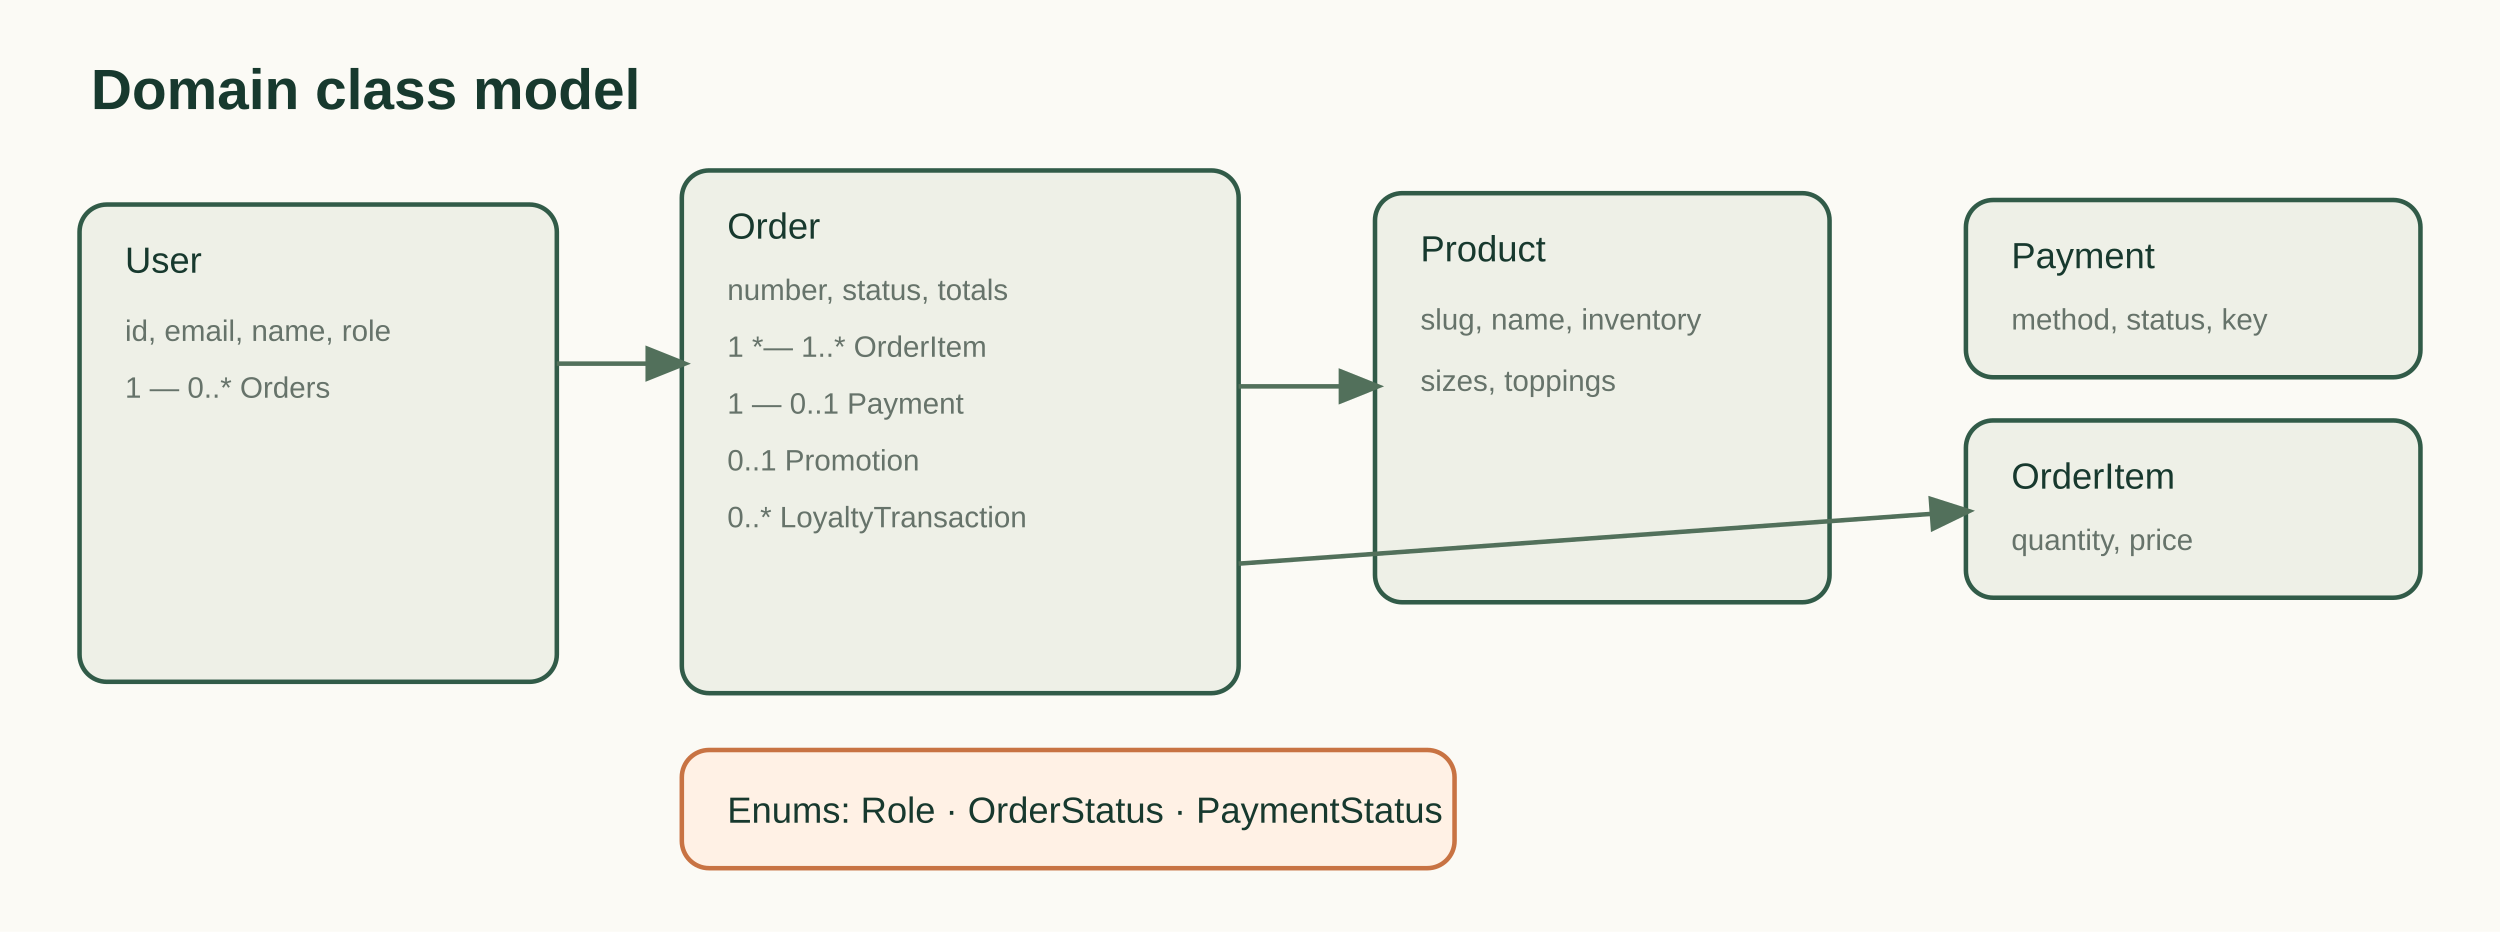
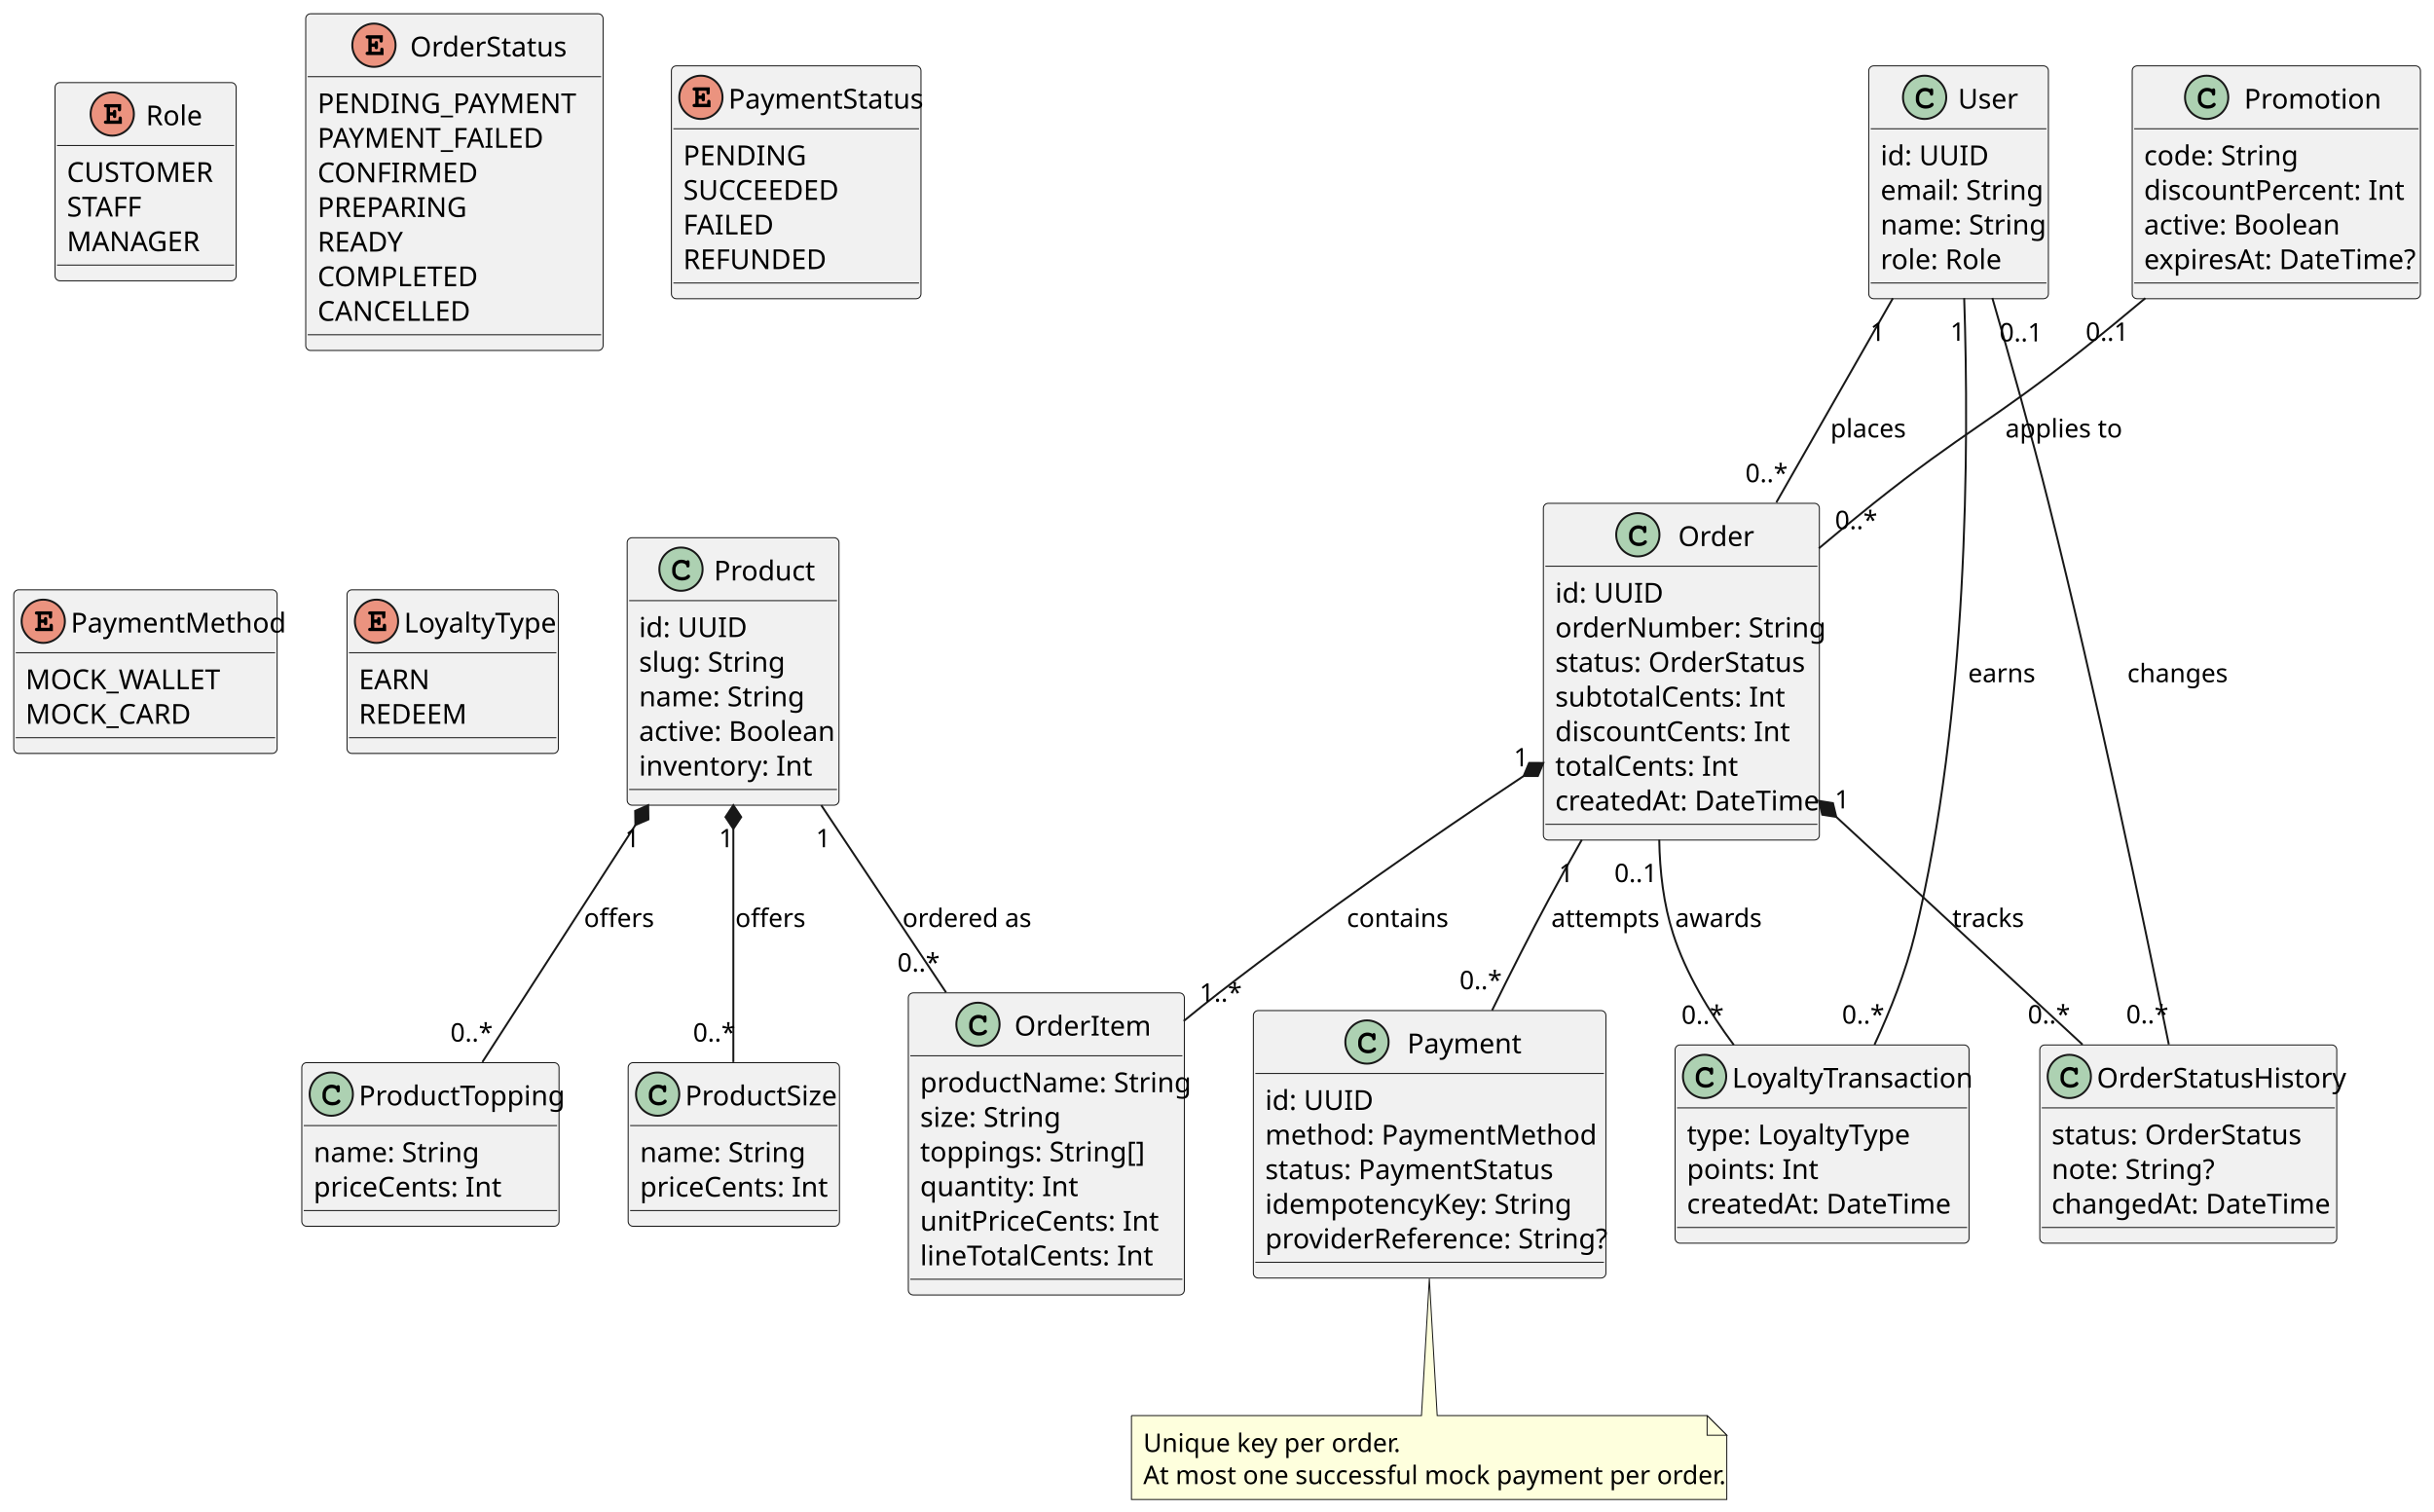
- <svg xmlns="http://www.w3.org/2000/svg" width="1100" height="410" viewBox="0 0 1100 410">
-   <rect width="100%" height="100%" fill="#fbfaf5" />
-   <style>text{font-family:Arial,sans-serif;fill:#17392e}.title{font-size:25px;font-weight:bold}.box{fill:#eef0e7;stroke:#315b48;stroke-width:2;rx:12}.alt{fill:#fff1e5;stroke:#c87343;stroke-width:2;rx:12}.t{font-size:16px}.s{font-size:13px;fill:#66736a}line{stroke:#52705b;stroke-width:2;marker-end:url(#a)}</style>
-   <defs>
-     <marker id="a" markerWidth="10" markerHeight="8" refX="8" refY="4" orient="auto">
-       <path d="M0 0L10 4L0 8z" fill="#52705b" />
-     </marker>
-   </defs>
-   <text x="40" y="48" class="title">Domain class model</text>
-   <rect class="box" x="35" y="90" width="210" height="210" />
-   <text class="t" x="55" y="120">User</text>
-   <text class="s" x="55" y="150">id, email, name, role</text>
-   <text class="s" x="55" y="175">1 — 0..* Orders</text>
-   <rect class="box" x="300" y="75" width="245" height="230" />
-   <text class="t" x="320" y="105">Order</text>
-   <text class="s" x="320" y="132">number, status, totals</text>
-   <text class="s" x="320" y="157">1 *— 1..* OrderItem</text>
-   <text class="s" x="320" y="182">1 — 0..1 Payment</text>
-   <text class="s" x="320" y="207">0..1 Promotion</text>
-   <text class="s" x="320" y="232">0..* LoyaltyTransaction</text>
-   <rect class="box" x="605" y="85" width="200" height="180" />
-   <text class="t" x="625" y="115">Product</text>
-   <text class="s" x="625" y="145">slug, name, inventory</text>
-   <text class="s" x="625" y="172">sizes, toppings</text>
-   <rect class="box" x="865" y="88" width="200" height="78" />
-   <text class="t" x="885" y="118">Payment</text>
-   <text class="s" x="885" y="145">method, status, key</text>
-   <rect class="box" x="865" y="185" width="200" height="78" />
-   <text class="t" x="885" y="215">OrderItem</text>
-   <text class="s" x="885" y="242">quantity, price</text>
-   <rect class="alt" x="300" y="330" width="340" height="52" />
-   <text class="t" x="320" y="362">Enums: Role · OrderStatus · PaymentStatus</text>
-   <line x1="245" y1="160" x2="300" y2="160" />
-   <line x1="545" y1="170" x2="605" y2="170" />
-   <line x1="545" y1="248" x2="865" y2="225" />
+ <svg xmlns="http://www.w3.org/2000/svg" contentStyleType="text/css" height="769px" preserveAspectRatio="none" style="width:1238px;height:769px;background:#FFFFFF;" version="1.1" viewBox="0 0 1238 769" width="1238px" zoomAndPan="magnify">
+   <defs />
+   <g>
+     <g id="elem_User">
+       <rect codeLine="3" fill="#F1F1F1" height="118.438" id="User" rx="2.5" ry="2.5" style="stroke:#181818;stroke-width:0.5;" width="91.372" x="950.5" y="33.5" />
+       <ellipse cx="978.916" cy="49.5" fill="#ADD1B2" rx="11" ry="11" style="stroke:#181818;stroke-width:1;" />
+       <path d="M981.682,45.375 Q981.838,45.156 982.025,45.047 Q982.213,44.938 982.432,44.938 Q982.807,44.938 983.041,45.203 Q983.275,45.453 983.275,46.062 L983.275,47.516 Q983.275,48.125 983.041,48.391 Q982.807,48.656 982.432,48.656 Q982.088,48.656 981.885,48.453 Q981.682,48.266 981.572,47.75 Q981.525,47.391 981.338,47.203 Q981.01,46.828 980.4,46.609 Q979.791,46.391 979.166,46.391 Q978.4,46.391 977.76,46.719 Q977.135,47.047 976.635,47.797 Q976.15,48.547 976.15,49.578 L976.15,50.672 Q976.15,51.906 977.041,52.734 Q977.932,53.547 979.525,53.547 Q980.463,53.547 981.119,53.297 Q981.51,53.141 981.932,52.703 Q982.197,52.438 982.338,52.359 Q982.494,52.281 982.697,52.281 Q983.025,52.281 983.275,52.547 Q983.541,52.797 983.541,53.141 Q983.541,53.484 983.197,53.891 Q982.697,54.469 981.9,54.797 Q980.822,55.25 979.525,55.25 Q978.01,55.25 976.807,54.625 Q975.822,54.125 975.135,53.062 Q974.447,51.984 974.447,50.703 L974.447,49.547 Q974.447,48.219 975.057,47.078 Q975.682,45.922 976.775,45.312 Q977.869,44.688 979.104,44.688 Q979.838,44.688 980.479,44.859 Q981.135,45.016 981.682,45.375 Z " fill="#000000" />
+       <text fill="#000000" font-family="sans-serif" font-size="14" lengthAdjust="spacing" textLength="29.559" x="995.897" y="55.228">User</text>
+       <line style="stroke:#181818;stroke-width:0.5;" x1="951.5" x2="1040.872" y1="65.5" y2="65.5" />
+       <text fill="#000000" font-family="sans-serif" font-size="14" lengthAdjust="spacing" textLength="52.897" x="956.5" y="84.033">id: UUID</text>
+       <text fill="#000000" font-family="sans-serif" font-size="14" lengthAdjust="spacing" textLength="77.807" x="956.5" y="101.643">email: String</text>
+       <text fill="#000000" font-family="sans-serif" font-size="14" lengthAdjust="spacing" textLength="79.372" x="956.5" y="119.252">name: String</text>
+       <text fill="#000000" font-family="sans-serif" font-size="14" lengthAdjust="spacing" textLength="59.917" x="956.5" y="136.861">role: Role</text>
+       <line style="stroke:#181818;stroke-width:0.5;" x1="951.5" x2="1040.872" y1="143.938" y2="143.938" />
+     </g>
+     <g id="elem_Product">
+       <rect codeLine="9" fill="#F1F1F1" height="136.047" id="Product" rx="2.5" ry="2.5" style="stroke:#181818;stroke-width:0.5;" width="107.731" x="319" y="273.5" />
+       <ellipse cx="346.367" cy="289.5" fill="#ADD1B2" rx="11" ry="11" style="stroke:#181818;stroke-width:1;" />
+       <path d="M349.133,285.375 Q349.289,285.156 349.476,285.047 Q349.664,284.938 349.883,284.938 Q350.258,284.938 350.492,285.203 Q350.726,285.453 350.726,286.062 L350.726,287.516 Q350.726,288.125 350.492,288.391 Q350.258,288.656 349.883,288.656 Q349.539,288.656 349.336,288.453 Q349.133,288.266 349.023,287.75 Q348.976,287.391 348.789,287.203 Q348.461,286.828 347.851,286.609 Q347.242,286.391 346.617,286.391 Q345.851,286.391 345.211,286.719 Q344.586,287.047 344.086,287.797 Q343.601,288.547 343.601,289.578 L343.601,290.672 Q343.601,291.906 344.492,292.734 Q345.383,293.547 346.976,293.547 Q347.914,293.547 348.57,293.297 Q348.961,293.141 349.383,292.703 Q349.648,292.438 349.789,292.359 Q349.945,292.281 350.148,292.281 Q350.476,292.281 350.726,292.547 Q350.992,292.797 350.992,293.141 Q350.992,293.484 350.648,293.891 Q350.148,294.469 349.351,294.797 Q348.273,295.25 346.976,295.25 Q345.461,295.25 344.258,294.625 Q343.273,294.125 342.586,293.062 Q341.898,291.984 341.898,290.703 L341.898,289.547 Q341.898,288.219 342.508,287.078 Q343.133,285.922 344.226,285.312 Q345.32,284.688 346.555,284.688 Q347.289,284.688 347.93,284.859 Q348.586,285.016 349.133,285.375 Z " fill="#000000" />
+       <text fill="#000000" font-family="sans-serif" font-size="14" lengthAdjust="spacing" textLength="48.248" x="363.115" y="295.228">Product</text>
+       <line style="stroke:#181818;stroke-width:0.5;" x1="320" x2="425.731" y1="305.5" y2="305.5" />
+       <text fill="#000000" font-family="sans-serif" font-size="14" lengthAdjust="spacing" textLength="52.897" x="325" y="324.033">id: UUID</text>
+       <text fill="#000000" font-family="sans-serif" font-size="14" lengthAdjust="spacing" textLength="70.034" x="325" y="341.643">slug: String</text>
+       <text fill="#000000" font-family="sans-serif" font-size="14" lengthAdjust="spacing" textLength="79.372" x="325" y="359.252">name: String</text>
+       <text fill="#000000" font-family="sans-serif" font-size="14" lengthAdjust="spacing" textLength="95.731" x="325" y="376.861">active: Boolean</text>
+       <text fill="#000000" font-family="sans-serif" font-size="14" lengthAdjust="spacing" textLength="80.151" x="325" y="394.471">inventory: Int</text>
+       <line style="stroke:#181818;stroke-width:0.5;" x1="320" x2="425.731" y1="401.547" y2="401.547" />
+     </g>
+     <g id="elem_ProductSize">
+       <rect codeLine="16" fill="#F1F1F1" height="83.219" id="ProductSize" rx="2.5" ry="2.5" style="stroke:#181818;stroke-width:0.5;" width="107.482" x="319.5" y="540.5" />
+       <ellipse cx="334.5" cy="556.5" fill="#ADD1B2" rx="11" ry="11" style="stroke:#181818;stroke-width:1;" />
+       <path d="M337.266,552.375 Q337.422,552.156 337.609,552.047 Q337.797,551.938 338.016,551.938 Q338.391,551.938 338.625,552.203 Q338.859,552.453 338.859,553.062 L338.859,554.516 Q338.859,555.125 338.625,555.391 Q338.391,555.656 338.016,555.656 Q337.672,555.656 337.469,555.453 Q337.266,555.266 337.156,554.75 Q337.109,554.391 336.922,554.203 Q336.594,553.828 335.984,553.609 Q335.375,553.391 334.75,553.391 Q333.984,553.391 333.344,553.719 Q332.719,554.047 332.219,554.797 Q331.734,555.547 331.734,556.578 L331.734,557.672 Q331.734,558.906 332.625,559.734 Q333.516,560.547 335.109,560.547 Q336.047,560.547 336.703,560.297 Q337.094,560.141 337.516,559.703 Q337.781,559.438 337.922,559.359 Q338.078,559.281 338.281,559.281 Q338.609,559.281 338.859,559.547 Q339.125,559.797 339.125,560.141 Q339.125,560.484 338.781,560.891 Q338.281,561.469 337.484,561.797 Q336.406,562.25 335.109,562.25 Q333.594,562.25 332.391,561.625 Q331.406,561.125 330.719,560.062 Q330.031,558.984 330.031,557.703 L330.031,556.547 Q330.031,555.219 330.641,554.078 Q331.266,552.922 332.359,552.312 Q333.453,551.688 334.688,551.688 Q335.422,551.688 336.062,551.859 Q336.719,552.016 337.266,552.375 Z " fill="#000000" />
+       <text fill="#000000" font-family="sans-serif" font-size="14" lengthAdjust="spacing" textLength="75.482" x="348.5" y="562.229">ProductSize</text>
+       <line style="stroke:#181818;stroke-width:0.5;" x1="320.5" x2="425.982" y1="572.5" y2="572.5" />
+       <text fill="#000000" font-family="sans-serif" font-size="14" lengthAdjust="spacing" textLength="79.372" x="325.5" y="591.033">name: String</text>
+       <text fill="#000000" font-family="sans-serif" font-size="14" lengthAdjust="spacing" textLength="90.262" x="325.5" y="608.643">priceCents: Int</text>
+       <line style="stroke:#181818;stroke-width:0.5;" x1="320.5" x2="425.982" y1="615.719" y2="615.719" />
+     </g>
+     <g id="elem_ProductTopping">
+       <rect codeLine="20" fill="#F1F1F1" height="83.219" id="ProductTopping" rx="2.5" ry="2.5" style="stroke:#181818;stroke-width:0.5;" width="130.841" x="153.5" y="540.5" />
+       <ellipse cx="168.5" cy="556.5" fill="#ADD1B2" rx="11" ry="11" style="stroke:#181818;stroke-width:1;" />
+       <path d="M171.266,552.375 Q171.422,552.156 171.609,552.047 Q171.797,551.938 172.016,551.938 Q172.391,551.938 172.625,552.203 Q172.859,552.453 172.859,553.062 L172.859,554.516 Q172.859,555.125 172.625,555.391 Q172.391,555.656 172.016,555.656 Q171.672,555.656 171.469,555.453 Q171.266,555.266 171.156,554.75 Q171.109,554.391 170.922,554.203 Q170.594,553.828 169.984,553.609 Q169.375,553.391 168.75,553.391 Q167.984,553.391 167.344,553.719 Q166.719,554.047 166.219,554.797 Q165.734,555.547 165.734,556.578 L165.734,557.672 Q165.734,558.906 166.625,559.734 Q167.516,560.547 169.109,560.547 Q170.047,560.547 170.703,560.297 Q171.094,560.141 171.516,559.703 Q171.781,559.438 171.922,559.359 Q172.078,559.281 172.281,559.281 Q172.609,559.281 172.859,559.547 Q173.125,559.797 173.125,560.141 Q173.125,560.484 172.781,560.891 Q172.281,561.469 171.484,561.797 Q170.406,562.25 169.109,562.25 Q167.594,562.25 166.391,561.625 Q165.406,561.125 164.719,560.062 Q164.031,558.984 164.031,557.703 L164.031,556.547 Q164.031,555.219 164.641,554.078 Q165.266,552.922 166.359,552.312 Q167.453,551.688 168.688,551.688 Q169.422,551.688 170.062,551.859 Q170.719,552.016 171.266,552.375 Z " fill="#000000" />
+       <text fill="#000000" font-family="sans-serif" font-size="14" lengthAdjust="spacing" textLength="98.841" x="182.5" y="562.229">ProductTopping</text>
+       <line style="stroke:#181818;stroke-width:0.5;" x1="154.5" x2="283.341" y1="572.5" y2="572.5" />
+       <text fill="#000000" font-family="sans-serif" font-size="14" lengthAdjust="spacing" textLength="79.372" x="159.5" y="591.033">name: String</text>
+       <text fill="#000000" font-family="sans-serif" font-size="14" lengthAdjust="spacing" textLength="90.262" x="159.5" y="608.643">priceCents: Int</text>
+       <line style="stroke:#181818;stroke-width:0.5;" x1="154.5" x2="283.341" y1="615.719" y2="615.719" />
+     </g>
+     <g id="elem_Order">
+       <rect codeLine="24" fill="#F1F1F1" height="171.266" id="Order" rx="2.5" ry="2.5" style="stroke:#181818;stroke-width:0.5;" width="140.386" x="785" y="256" />
+       <ellipse cx="833.05" cy="272" fill="#ADD1B2" rx="11" ry="11" style="stroke:#181818;stroke-width:1;" />
+       <path d="M835.815,267.875 Q835.972,267.656 836.159,267.547 Q836.347,267.438 836.565,267.438 Q836.94,267.438 837.175,267.703 Q837.409,267.953 837.409,268.562 L837.409,270.016 Q837.409,270.625 837.175,270.891 Q836.94,271.156 836.565,271.156 Q836.222,271.156 836.019,270.953 Q835.815,270.766 835.706,270.25 Q835.659,269.891 835.472,269.703 Q835.144,269.328 834.534,269.109 Q833.925,268.891 833.3,268.891 Q832.534,268.891 831.894,269.219 Q831.269,269.547 830.769,270.297 Q830.284,271.047 830.284,272.078 L830.284,273.172 Q830.284,274.406 831.175,275.234 Q832.065,276.047 833.659,276.047 Q834.597,276.047 835.253,275.797 Q835.644,275.641 836.065,275.203 Q836.331,274.938 836.472,274.859 Q836.628,274.781 836.831,274.781 Q837.159,274.781 837.409,275.047 Q837.675,275.297 837.675,275.641 Q837.675,275.984 837.331,276.391 Q836.831,276.969 836.034,277.297 Q834.956,277.75 833.659,277.75 Q832.144,277.75 830.94,277.125 Q829.956,276.625 829.269,275.562 Q828.581,274.484 828.581,273.203 L828.581,272.047 Q828.581,270.719 829.19,269.578 Q829.815,268.422 830.909,267.812 Q832.003,267.188 833.237,267.188 Q833.972,267.188 834.612,267.359 Q835.269,267.516 835.815,267.875 Z " fill="#000000" />
+       <text fill="#000000" font-family="sans-serif" font-size="14" lengthAdjust="spacing" textLength="35.786" x="853.55" y="277.728">Order</text>
+       <line style="stroke:#181818;stroke-width:0.5;" x1="786" x2="924.386" y1="288" y2="288" />
+       <text fill="#000000" font-family="sans-serif" font-size="14" lengthAdjust="spacing" textLength="52.897" x="791" y="306.533">id: UUID</text>
+       <text fill="#000000" font-family="sans-serif" font-size="14" lengthAdjust="spacing" textLength="126.827" x="791" y="324.143">orderNumber: String</text>
+       <text fill="#000000" font-family="sans-serif" font-size="14" lengthAdjust="spacing" textLength="120.606" x="791" y="341.752">status: OrderStatus</text>
+       <text fill="#000000" font-family="sans-serif" font-size="14" lengthAdjust="spacing" textLength="108.951" x="791" y="359.361">subtotalCents: Int</text>
+       <text fill="#000000" font-family="sans-serif" font-size="14" lengthAdjust="spacing" textLength="112.061" x="791" y="376.971">discountCents: Int</text>
+       <text fill="#000000" font-family="sans-serif" font-size="14" lengthAdjust="spacing" textLength="86.379" x="791" y="394.58">totalCents: Int</text>
+       <text fill="#000000" font-family="sans-serif" font-size="14" lengthAdjust="spacing" textLength="128.386" x="791" y="412.19">createdAt: DateTime</text>
+       <line style="stroke:#181818;stroke-width:0.5;" x1="786" x2="924.386" y1="419.266" y2="419.266" />
+     </g>
+     <g id="elem_OrderItem">
+       <rect codeLine="33" fill="#F1F1F1" height="153.656" id="OrderItem" rx="2.5" ry="2.5" style="stroke:#181818;stroke-width:0.5;" width="140.393" x="462" y="505" />
+       <ellipse cx="497.421" cy="521" fill="#ADD1B2" rx="11" ry="11" style="stroke:#181818;stroke-width:1;" />
+       <path d="M500.186,516.875 Q500.342,516.656 500.53,516.547 Q500.717,516.438 500.936,516.438 Q501.311,516.438 501.546,516.703 Q501.78,516.953 501.78,517.562 L501.78,519.016 Q501.78,519.625 501.546,519.891 Q501.311,520.156 500.936,520.156 Q500.592,520.156 500.389,519.953 Q500.186,519.766 500.077,519.25 Q500.03,518.891 499.842,518.703 Q499.514,518.328 498.905,518.109 Q498.296,517.891 497.671,517.891 Q496.905,517.891 496.264,518.219 Q495.639,518.547 495.139,519.297 Q494.655,520.047 494.655,521.078 L494.655,522.172 Q494.655,523.406 495.546,524.234 Q496.436,525.047 498.03,525.047 Q498.967,525.047 499.624,524.797 Q500.014,524.641 500.436,524.203 Q500.702,523.938 500.842,523.859 Q500.999,523.781 501.202,523.781 Q501.53,523.781 501.78,524.047 Q502.046,524.297 502.046,524.641 Q502.046,524.984 501.702,525.391 Q501.202,525.969 500.405,526.297 Q499.327,526.75 498.03,526.75 Q496.514,526.75 495.311,526.125 Q494.327,525.625 493.639,524.562 Q492.952,523.484 492.952,522.203 L492.952,521.047 Q492.952,519.719 493.561,518.578 Q494.186,517.422 495.28,516.812 Q496.374,516.188 497.608,516.188 Q498.342,516.188 498.983,516.359 Q499.639,516.516 500.186,516.875 Z " fill="#000000" />
+       <text fill="#000000" font-family="sans-serif" font-size="14" lengthAdjust="spacing" textLength="63.014" x="515.958" y="526.729">OrderItem</text>
+       <line style="stroke:#181818;stroke-width:0.5;" x1="463" x2="601.393" y1="537" y2="537" />
+       <text fill="#000000" font-family="sans-serif" font-size="14" lengthAdjust="spacing" textLength="128.393" x="468" y="555.533">productName: String</text>
+       <text fill="#000000" font-family="sans-serif" font-size="14" lengthAdjust="spacing" textLength="69.248" x="468" y="573.143">size: String</text>
+       <text fill="#000000" font-family="sans-serif" font-size="14" lengthAdjust="spacing" textLength="105.061" x="468" y="590.752">toppings: String[]</text>
+       <text fill="#000000" font-family="sans-serif" font-size="14" lengthAdjust="spacing" textLength="72.379" x="468" y="608.361">quantity: Int</text>
+       <text fill="#000000" font-family="sans-serif" font-size="14" lengthAdjust="spacing" textLength="114.386" x="468" y="625.971">unitPriceCents: Int</text>
+       <text fill="#000000" font-family="sans-serif" font-size="14" lengthAdjust="spacing" textLength="112.834" x="468" y="643.58">lineTotalCents: Int</text>
+       <line style="stroke:#181818;stroke-width:0.5;" x1="463" x2="601.393" y1="650.656" y2="650.656" />
+     </g>
+     <g id="elem_Payment">
+       <rect codeLine="41" fill="#F1F1F1" height="136.047" id="Payment" rx="2.5" ry="2.5" style="stroke:#181818;stroke-width:0.5;" width="179.31" x="637.5" y="514" />
+       <ellipse cx="695.281" cy="530" fill="#ADD1B2" rx="11" ry="11" style="stroke:#181818;stroke-width:1;" />
+       <path d="M698.046,525.875 Q698.203,525.656 698.39,525.547 Q698.578,525.438 698.796,525.438 Q699.171,525.438 699.406,525.703 Q699.64,525.953 699.64,526.562 L699.64,528.016 Q699.64,528.625 699.406,528.891 Q699.171,529.156 698.796,529.156 Q698.453,529.156 698.25,528.953 Q698.046,528.766 697.937,528.25 Q697.89,527.891 697.703,527.703 Q697.375,527.328 696.765,527.109 Q696.156,526.891 695.531,526.891 Q694.765,526.891 694.125,527.219 Q693.5,527.547 693,528.297 Q692.515,529.047 692.515,530.078 L692.515,531.172 Q692.515,532.406 693.406,533.234 Q694.296,534.047 695.89,534.047 Q696.828,534.047 697.484,533.797 Q697.875,533.641 698.296,533.203 Q698.562,532.938 698.703,532.859 Q698.859,532.781 699.062,532.781 Q699.39,532.781 699.64,533.047 Q699.906,533.297 699.906,533.641 Q699.906,533.984 699.562,534.391 Q699.062,534.969 698.265,535.297 Q697.187,535.75 695.89,535.75 Q694.375,535.75 693.171,535.125 Q692.187,534.625 691.5,533.562 Q690.812,532.484 690.812,531.203 L690.812,530.047 Q690.812,528.719 691.421,527.578 Q692.046,526.422 693.14,525.812 Q694.234,525.188 695.468,525.188 Q696.203,525.188 696.843,525.359 Q697.5,525.516 698.046,525.875 Z " fill="#000000" />
+       <text fill="#000000" font-family="sans-serif" font-size="14" lengthAdjust="spacing" textLength="55.248" x="715.781" y="535.729">Payment</text>
+       <line style="stroke:#181818;stroke-width:0.5;" x1="638.5" x2="815.81" y1="546" y2="546" />
+       <text fill="#000000" font-family="sans-serif" font-size="14" lengthAdjust="spacing" textLength="52.897" x="643.5" y="564.533">id: UUID</text>
+       <text fill="#000000" font-family="sans-serif" font-size="14" lengthAdjust="spacing" textLength="156.42" x="643.5" y="582.143">method: PaymentMethod</text>
+       <text fill="#000000" font-family="sans-serif" font-size="14" lengthAdjust="spacing" textLength="140.068" x="643.5" y="599.752">status: PaymentStatus</text>
+       <text fill="#000000" font-family="sans-serif" font-size="14" lengthAdjust="spacing" textLength="147.855" x="643.5" y="617.361">idempotencyKey: String</text>
+       <text fill="#000000" font-family="sans-serif" font-size="14" lengthAdjust="spacing" textLength="167.31" x="643.5" y="634.971">providerReference: String?</text>
+       <line style="stroke:#181818;stroke-width:0.5;" x1="638.5" x2="815.81" y1="642.047" y2="642.047" />
+     </g>
+     <g id="elem_Promotion">
+       <rect codeLine="48" fill="#F1F1F1" height="118.438" id="Promotion" rx="2.5" ry="2.5" style="stroke:#181818;stroke-width:0.5;" width="146.606" x="1084.5" y="33.5" />
+       <ellipse cx="1122.36" cy="49.5" fill="#ADD1B2" rx="11" ry="11" style="stroke:#181818;stroke-width:1;" />
+       <path d="M1125.126,45.375 Q1125.282,45.156 1125.469,45.047 Q1125.657,44.938 1125.876,44.938 Q1126.251,44.938 1126.485,45.203 Q1126.719,45.453 1126.719,46.062 L1126.719,47.516 Q1126.719,48.125 1126.485,48.391 Q1126.251,48.656 1125.876,48.656 Q1125.532,48.656 1125.329,48.453 Q1125.126,48.266 1125.016,47.75 Q1124.969,47.391 1124.782,47.203 Q1124.454,46.828 1123.844,46.609 Q1123.235,46.391 1122.61,46.391 Q1121.844,46.391 1121.204,46.719 Q1120.579,47.047 1120.079,47.797 Q1119.594,48.547 1119.594,49.578 L1119.594,50.672 Q1119.594,51.906 1120.485,52.734 Q1121.376,53.547 1122.969,53.547 Q1123.907,53.547 1124.563,53.297 Q1124.954,53.141 1125.376,52.703 Q1125.641,52.438 1125.782,52.359 Q1125.938,52.281 1126.141,52.281 Q1126.469,52.281 1126.719,52.547 Q1126.985,52.797 1126.985,53.141 Q1126.985,53.484 1126.641,53.891 Q1126.141,54.469 1125.344,54.797 Q1124.266,55.25 1122.969,55.25 Q1121.454,55.25 1120.251,54.625 Q1119.266,54.125 1118.579,53.062 Q1117.891,51.984 1117.891,50.703 L1117.891,49.547 Q1117.891,48.219 1118.501,47.078 Q1119.126,45.922 1120.219,45.312 Q1121.313,44.688 1122.547,44.688 Q1123.282,44.688 1123.922,44.859 Q1124.579,45.016 1125.126,45.375 Z " fill="#000000" />
+       <text fill="#000000" font-family="sans-serif" font-size="14" lengthAdjust="spacing" textLength="63.807" x="1141.44" y="55.228">Promotion</text>
+       <line style="stroke:#181818;stroke-width:0.5;" x1="1085.5" x2="1230.106" y1="65.5" y2="65.5" />
+       <text fill="#000000" font-family="sans-serif" font-size="14" lengthAdjust="spacing" textLength="74.71" x="1090.5" y="84.033">code: String</text>
+       <text fill="#000000" font-family="sans-serif" font-size="14" lengthAdjust="spacing" textLength="123.737" x="1090.5" y="101.643">discountPercent: Int</text>
+       <text fill="#000000" font-family="sans-serif" font-size="14" lengthAdjust="spacing" textLength="95.731" x="1090.5" y="119.252">active: Boolean</text>
+       <text fill="#000000" font-family="sans-serif" font-size="14" lengthAdjust="spacing" textLength="134.606" x="1090.5" y="136.861">expiresAt: DateTime?</text>
+       <line style="stroke:#181818;stroke-width:0.5;" x1="1085.5" x2="1230.106" y1="143.938" y2="143.938" />
+     </g>
+     <g id="elem_LoyaltyTransaction">
+       <rect codeLine="54" fill="#F1F1F1" height="100.828" id="LoyaltyTransaction" rx="2.5" ry="2.5" style="stroke:#181818;stroke-width:0.5;" width="149.503" x="852" y="531.5" />
+       <ellipse cx="867" cy="547.5" fill="#ADD1B2" rx="11" ry="11" style="stroke:#181818;stroke-width:1;" />
+       <path d="M869.766,543.375 Q869.922,543.156 870.109,543.047 Q870.297,542.938 870.516,542.938 Q870.891,542.938 871.125,543.203 Q871.359,543.453 871.359,544.062 L871.359,545.516 Q871.359,546.125 871.125,546.391 Q870.891,546.656 870.516,546.656 Q870.172,546.656 869.969,546.453 Q869.766,546.266 869.656,545.75 Q869.609,545.391 869.422,545.203 Q869.094,544.828 868.484,544.609 Q867.875,544.391 867.25,544.391 Q866.484,544.391 865.844,544.719 Q865.219,545.047 864.719,545.797 Q864.234,546.547 864.234,547.578 L864.234,548.672 Q864.234,549.906 865.125,550.734 Q866.016,551.547 867.609,551.547 Q868.547,551.547 869.203,551.297 Q869.594,551.141 870.016,550.703 Q870.281,550.438 870.422,550.359 Q870.578,550.281 870.781,550.281 Q871.109,550.281 871.359,550.547 Q871.625,550.797 871.625,551.141 Q871.625,551.484 871.281,551.891 Q870.781,552.469 869.984,552.797 Q868.906,553.25 867.609,553.25 Q866.094,553.25 864.891,552.625 Q863.906,552.125 863.219,551.062 Q862.531,549.984 862.531,548.703 L862.531,547.547 Q862.531,546.219 863.141,545.078 Q863.766,543.922 864.859,543.312 Q865.953,542.688 867.188,542.688 Q867.922,542.688 868.562,542.859 Q869.219,543.016 869.766,543.375 Z " fill="#000000" />
+       <text fill="#000000" font-family="sans-serif" font-size="14" lengthAdjust="spacing" textLength="117.503" x="881" y="553.229">LoyaltyTransaction</text>
+       <line style="stroke:#181818;stroke-width:0.5;" x1="853" x2="1000.503" y1="563.5" y2="563.5" />
+       <text fill="#000000" font-family="sans-serif" font-size="14" lengthAdjust="spacing" textLength="109.724" x="858" y="582.033">type: LoyaltyType</text>
+       <text fill="#000000" font-family="sans-serif" font-size="14" lengthAdjust="spacing" textLength="60.703" x="858" y="599.643">points: Int</text>
+       <text fill="#000000" font-family="sans-serif" font-size="14" lengthAdjust="spacing" textLength="128.386" x="858" y="617.252">createdAt: DateTime</text>
+       <line style="stroke:#181818;stroke-width:0.5;" x1="853" x2="1000.503" y1="624.328" y2="624.328" />
+     </g>
+     <g id="elem_OrderStatusHistory">
+       <rect codeLine="59" fill="#F1F1F1" height="100.828" id="OrderStatusHistory" rx="2.5" ry="2.5" style="stroke:#181818;stroke-width:0.5;" width="151.034" x="1037.5" y="531.5" />
+       <ellipse cx="1052.5" cy="547.5" fill="#ADD1B2" rx="11" ry="11" style="stroke:#181818;stroke-width:1;" />
+       <path d="M1055.266,543.375 Q1055.422,543.156 1055.609,543.047 Q1055.797,542.938 1056.016,542.938 Q1056.391,542.938 1056.625,543.203 Q1056.859,543.453 1056.859,544.062 L1056.859,545.516 Q1056.859,546.125 1056.625,546.391 Q1056.391,546.656 1056.016,546.656 Q1055.672,546.656 1055.469,546.453 Q1055.266,546.266 1055.156,545.75 Q1055.109,545.391 1054.922,545.203 Q1054.594,544.828 1053.984,544.609 Q1053.375,544.391 1052.75,544.391 Q1051.984,544.391 1051.344,544.719 Q1050.719,545.047 1050.219,545.797 Q1049.734,546.547 1049.734,547.578 L1049.734,548.672 Q1049.734,549.906 1050.625,550.734 Q1051.516,551.547 1053.109,551.547 Q1054.047,551.547 1054.703,551.297 Q1055.094,551.141 1055.516,550.703 Q1055.781,550.438 1055.922,550.359 Q1056.078,550.281 1056.281,550.281 Q1056.609,550.281 1056.859,550.547 Q1057.125,550.797 1057.125,551.141 Q1057.125,551.484 1056.781,551.891 Q1056.281,552.469 1055.484,552.797 Q1054.406,553.25 1053.109,553.25 Q1051.594,553.25 1050.391,552.625 Q1049.406,552.125 1048.719,551.062 Q1048.031,549.984 1048.031,548.703 L1048.031,547.547 Q1048.031,546.219 1048.641,545.078 Q1049.266,543.922 1050.359,543.312 Q1051.453,542.688 1052.688,542.688 Q1053.422,542.688 1054.062,542.859 Q1054.719,543.016 1055.266,543.375 Z " fill="#000000" />
+       <text fill="#000000" font-family="sans-serif" font-size="14" lengthAdjust="spacing" textLength="119.034" x="1066.5" y="553.229">OrderStatusHistory</text>
+       <line style="stroke:#181818;stroke-width:0.5;" x1="1038.5" x2="1187.534" y1="563.5" y2="563.5" />
+       <text fill="#000000" font-family="sans-serif" font-size="14" lengthAdjust="spacing" textLength="120.606" x="1043.5" y="582.033">status: OrderStatus</text>
+       <text fill="#000000" font-family="sans-serif" font-size="14" lengthAdjust="spacing" textLength="79.386" x="1043.5" y="599.643">note: String?</text>
+       <text fill="#000000" font-family="sans-serif" font-size="14" lengthAdjust="spacing" textLength="135.406" x="1043.5" y="617.252">changedAt: DateTime</text>
+       <line style="stroke:#181818;stroke-width:0.5;" x1="1038.5" x2="1187.534" y1="624.328" y2="624.328" />
+     </g>
+     <g id="elem_Role">
+       <rect codeLine="65" fill="#F1F1F1" height="100.828" id="Role" rx="2.5" ry="2.5" style="stroke:#181818;stroke-width:0.5;" width="92.11" x="28" y="42" />
+       <ellipse cx="57.093" cy="58" fill="#EB937F" rx="11" ry="11" style="stroke:#181818;stroke-width:1;" />
+       <path d="M55.952,58.797 L55.952,61.297 L60.28,61.297 L60.28,60.375 Q60.28,59.766 60.515,59.5 Q60.765,59.234 61.14,59.234 Q61.515,59.234 61.749,59.5 Q61.983,59.766 61.983,60.375 L61.983,63 L53.983,63 Q53.358,63 53.093,62.766 Q52.843,62.531 52.843,62.141 Q52.843,61.766 53.108,61.531 Q53.374,61.297 53.983,61.297 L54.249,61.297 L54.249,54.641 L53.983,54.641 Q53.358,54.641 53.093,54.406 Q52.843,54.172 52.843,53.781 Q52.843,53.406 53.093,53.172 Q53.358,52.938 53.983,52.938 L61.608,52.938 L61.608,55.531 Q61.608,56.141 61.374,56.406 Q61.155,56.656 60.765,56.656 Q60.39,56.656 60.155,56.406 Q59.921,56.141 59.921,55.531 L59.921,54.641 L55.952,54.641 L55.952,57.094 L57.437,57.094 Q57.437,56.438 57.562,56.25 Q57.827,55.844 58.296,55.844 Q58.671,55.844 58.905,56.109 Q59.14,56.359 59.14,56.969 L59.14,58.938 Q59.14,59.484 59.015,59.672 Q58.749,60.062 58.296,60.062 Q57.827,60.062 57.562,59.656 Q57.437,59.469 57.437,58.797 L55.952,58.797 Z " fill="#000000" />
+       <text fill="#000000" font-family="sans-serif" font-size="14" lengthAdjust="spacing" textLength="28.793" x="74.225" y="63.728">Role</text>
+       <line style="stroke:#181818;stroke-width:0.5;" x1="29" x2="119.11" y1="74" y2="74" />
+       <text fill="#000000" font-family="sans-serif" font-size="14" lengthAdjust="spacing" textLength="80.11" x="34" y="92.533">CUSTOMER</text>
+       <text fill="#000000" font-family="sans-serif" font-size="14" lengthAdjust="spacing" textLength="44.331" x="34" y="110.143">STAFF</text>
+       <text fill="#000000" font-family="sans-serif" font-size="14" lengthAdjust="spacing" textLength="70.786" x="34" y="127.752">MANAGER</text>
+       <line style="stroke:#181818;stroke-width:0.5;" x1="29" x2="119.11" y1="134.828" y2="134.828" />
+     </g>
+     <g id="elem_OrderStatus">
+       <rect codeLine="70" fill="#F1F1F1" height="171.266" id="OrderStatus" rx="2.5" ry="2.5" style="stroke:#181818;stroke-width:0.5;" width="151.248" x="155.5" y="7" />
+       <ellipse cx="190.198" cy="23" fill="#EB937F" rx="11" ry="11" style="stroke:#181818;stroke-width:1;" />
+       <path d="M189.057,23.797 L189.057,26.297 L193.385,26.297 L193.385,25.375 Q193.385,24.766 193.619,24.5 Q193.869,24.234 194.244,24.234 Q194.619,24.234 194.854,24.5 Q195.088,24.766 195.088,25.375 L195.088,28 L187.088,28 Q186.463,28 186.198,27.766 Q185.948,27.531 185.948,27.141 Q185.948,26.766 186.213,26.531 Q186.479,26.297 187.088,26.297 L187.354,26.297 L187.354,19.641 L187.088,19.641 Q186.463,19.641 186.198,19.406 Q185.948,19.172 185.948,18.781 Q185.948,18.406 186.198,18.172 Q186.463,17.938 187.088,17.938 L194.713,17.938 L194.713,20.531 Q194.713,21.141 194.479,21.406 Q194.26,21.656 193.869,21.656 Q193.494,21.656 193.26,21.406 Q193.026,21.141 193.026,20.531 L193.026,19.641 L189.057,19.641 L189.057,22.094 L190.541,22.094 Q190.541,21.438 190.666,21.25 Q190.932,20.844 191.401,20.844 Q191.776,20.844 192.01,21.109 Q192.244,21.359 192.244,21.969 L192.244,23.938 Q192.244,24.484 192.119,24.672 Q191.854,25.062 191.401,25.062 Q190.932,25.062 190.666,24.656 Q190.541,24.469 190.541,23.797 L189.057,23.797 Z " fill="#000000" />
+       <text fill="#000000" font-family="sans-serif" font-size="14" lengthAdjust="spacing" textLength="75.476" x="208.575" y="28.729">OrderStatus</text>
+       <line style="stroke:#181818;stroke-width:0.5;" x1="156.5" x2="305.748" y1="39" y2="39" />
+       <text fill="#000000" font-family="sans-serif" font-size="14" lengthAdjust="spacing" textLength="139.248" x="161.5" y="57.533">PENDING_PAYMENT</text>
+       <text fill="#000000" font-family="sans-serif" font-size="14" lengthAdjust="spacing" textLength="124.476" x="161.5" y="75.143">PAYMENT_FAILED</text>
+       <text fill="#000000" font-family="sans-serif" font-size="14" lengthAdjust="spacing" textLength="84.772" x="161.5" y="92.752">CONFIRMED</text>
+       <text fill="#000000" font-family="sans-serif" font-size="14" lengthAdjust="spacing" textLength="82.462" x="161.5" y="110.361">PREPARING</text>
+       <text fill="#000000" font-family="sans-serif" font-size="14" lengthAdjust="spacing" textLength="48.234" x="161.5" y="127.971">READY</text>
+       <text fill="#000000" font-family="sans-serif" font-size="14" lengthAdjust="spacing" textLength="87.124" x="161.5" y="145.58">COMPLETED</text>
+       <text fill="#000000" font-family="sans-serif" font-size="14" lengthAdjust="spacing" textLength="84.027" x="161.5" y="163.19">CANCELLED</text>
+       <line style="stroke:#181818;stroke-width:0.5;" x1="156.5" x2="305.748" y1="170.266" y2="170.266" />
+     </g>
+     <g id="elem_PaymentStatus">
+       <rect codeLine="79" fill="#F1F1F1" height="118.438" id="PaymentStatus" rx="2.5" ry="2.5" style="stroke:#181818;stroke-width:0.5;" width="126.938" x="341.5" y="33.5" />
+       <ellipse cx="356.5" cy="49.5" fill="#EB937F" rx="11" ry="11" style="stroke:#181818;stroke-width:1;" />
+       <path d="M355.359,50.297 L355.359,52.797 L359.688,52.797 L359.688,51.875 Q359.688,51.266 359.922,51 Q360.172,50.734 360.547,50.734 Q360.922,50.734 361.156,51 Q361.391,51.266 361.391,51.875 L361.391,54.5 L353.391,54.5 Q352.766,54.5 352.5,54.266 Q352.25,54.031 352.25,53.641 Q352.25,53.266 352.516,53.031 Q352.781,52.797 353.391,52.797 L353.656,52.797 L353.656,46.141 L353.391,46.141 Q352.766,46.141 352.5,45.906 Q352.25,45.672 352.25,45.281 Q352.25,44.906 352.5,44.672 Q352.766,44.438 353.391,44.438 L361.016,44.438 L361.016,47.031 Q361.016,47.641 360.781,47.906 Q360.562,48.156 360.172,48.156 Q359.797,48.156 359.562,47.906 Q359.328,47.641 359.328,47.031 L359.328,46.141 L355.359,46.141 L355.359,48.594 L356.844,48.594 Q356.844,47.938 356.969,47.75 Q357.234,47.344 357.703,47.344 Q358.078,47.344 358.312,47.609 Q358.547,47.859 358.547,48.469 L358.547,50.438 Q358.547,50.984 358.422,51.172 Q358.156,51.562 357.703,51.562 Q357.234,51.562 356.969,51.156 Q356.844,50.969 356.844,50.297 L355.359,50.297 Z " fill="#000000" />
+       <text fill="#000000" font-family="sans-serif" font-size="14" lengthAdjust="spacing" textLength="94.938" x="370.5" y="55.228">PaymentStatus</text>
+       <line style="stroke:#181818;stroke-width:0.5;" x1="342.5" x2="467.438" y1="65.5" y2="65.5" />
+       <text fill="#000000" font-family="sans-serif" font-size="14" lengthAdjust="spacing" textLength="63.786" x="347.5" y="84.033">PENDING</text>
+       <text fill="#000000" font-family="sans-serif" font-size="14" lengthAdjust="spacing" textLength="87.903" x="347.5" y="101.643">SUCCEEDED</text>
+       <text fill="#000000" font-family="sans-serif" font-size="14" lengthAdjust="spacing" textLength="49.014" x="347.5" y="119.252">FAILED</text>
+       <text fill="#000000" font-family="sans-serif" font-size="14" lengthAdjust="spacing" textLength="77.779" x="347.5" y="136.861">REFUNDED</text>
+       <line style="stroke:#181818;stroke-width:0.5;" x1="342.5" x2="467.438" y1="143.938" y2="143.938" />
+     </g>
+     <g id="elem_PaymentMethod">
+       <rect codeLine="85" fill="#F1F1F1" height="83.219" id="PaymentMethod" rx="2.5" ry="2.5" style="stroke:#181818;stroke-width:0.5;" width="133.944" x="7" y="300" />
+       <ellipse cx="22" cy="316" fill="#EB937F" rx="11" ry="11" style="stroke:#181818;stroke-width:1;" />
+       <path d="M20.859,316.797 L20.859,319.297 L25.188,319.297 L25.188,318.375 Q25.188,317.766 25.422,317.5 Q25.672,317.234 26.047,317.234 Q26.422,317.234 26.656,317.5 Q26.891,317.766 26.891,318.375 L26.891,321 L18.891,321 Q18.266,321 18,320.766 Q17.75,320.531 17.75,320.141 Q17.75,319.766 18.016,319.531 Q18.281,319.297 18.891,319.297 L19.156,319.297 L19.156,312.641 L18.891,312.641 Q18.266,312.641 18,312.406 Q17.75,312.172 17.75,311.781 Q17.75,311.406 18,311.172 Q18.266,310.938 18.891,310.938 L26.516,310.938 L26.516,313.531 Q26.516,314.141 26.281,314.406 Q26.062,314.656 25.672,314.656 Q25.297,314.656 25.062,314.406 Q24.828,314.141 24.828,313.531 L24.828,312.641 L20.859,312.641 L20.859,315.094 L22.344,315.094 Q22.344,314.438 22.469,314.25 Q22.734,313.844 23.203,313.844 Q23.578,313.844 23.812,314.109 Q24.047,314.359 24.047,314.969 L24.047,316.938 Q24.047,317.484 23.922,317.672 Q23.656,318.062 23.203,318.062 Q22.734,318.062 22.469,317.656 Q22.344,317.469 22.344,316.797 L20.859,316.797 Z " fill="#000000" />
+       <text fill="#000000" font-family="sans-serif" font-size="14" lengthAdjust="spacing" textLength="101.944" x="36" y="321.728">PaymentMethod</text>
+       <line style="stroke:#181818;stroke-width:0.5;" x1="8" x2="139.944" y1="332" y2="332" />
+       <text fill="#000000" font-family="sans-serif" font-size="14" lengthAdjust="spacing" textLength="105.8" x="13" y="350.533">MOCK_WALLET</text>
+       <text fill="#000000" font-family="sans-serif" font-size="14" lengthAdjust="spacing" textLength="89.455" x="13" y="368.143">MOCK_CARD</text>
+       <line style="stroke:#181818;stroke-width:0.5;" x1="8" x2="139.944" y1="375.219" y2="375.219" />
+     </g>
+     <g id="elem_LoyaltyType">
+       <rect codeLine="89" fill="#F1F1F1" height="83.219" id="LoyaltyType" rx="2.5" ry="2.5" style="stroke:#181818;stroke-width:0.5;" width="107.482" x="176.5" y="300" />
+       <ellipse cx="191.5" cy="316" fill="#EB937F" rx="11" ry="11" style="stroke:#181818;stroke-width:1;" />
+       <path d="M190.359,316.797 L190.359,319.297 L194.688,319.297 L194.688,318.375 Q194.688,317.766 194.922,317.5 Q195.172,317.234 195.547,317.234 Q195.922,317.234 196.156,317.5 Q196.391,317.766 196.391,318.375 L196.391,321 L188.391,321 Q187.766,321 187.5,320.766 Q187.25,320.531 187.25,320.141 Q187.25,319.766 187.516,319.531 Q187.781,319.297 188.391,319.297 L188.656,319.297 L188.656,312.641 L188.391,312.641 Q187.766,312.641 187.5,312.406 Q187.25,312.172 187.25,311.781 Q187.25,311.406 187.5,311.172 Q187.766,310.938 188.391,310.938 L196.016,310.938 L196.016,313.531 Q196.016,314.141 195.781,314.406 Q195.562,314.656 195.172,314.656 Q194.797,314.656 194.562,314.406 Q194.328,314.141 194.328,313.531 L194.328,312.641 L190.359,312.641 L190.359,315.094 L191.844,315.094 Q191.844,314.438 191.969,314.25 Q192.234,313.844 192.703,313.844 Q193.078,313.844 193.312,314.109 Q193.547,314.359 193.547,314.969 L193.547,316.938 Q193.547,317.484 193.422,317.672 Q193.156,318.062 192.703,318.062 Q192.234,318.062 191.969,317.656 Q191.844,317.469 191.844,316.797 L190.359,316.797 Z " fill="#000000" />
+       <text fill="#000000" font-family="sans-serif" font-size="14" lengthAdjust="spacing" textLength="75.482" x="205.5" y="321.728">LoyaltyType</text>
+       <line style="stroke:#181818;stroke-width:0.5;" x1="177.5" x2="282.982" y1="332" y2="332" />
+       <text fill="#000000" font-family="sans-serif" font-size="14" lengthAdjust="spacing" textLength="38.897" x="182.5" y="350.533">EARN</text>
+       <text fill="#000000" font-family="sans-serif" font-size="14" lengthAdjust="spacing" textLength="59.897" x="182.5" y="368.143">REDEEM</text>
+       <line style="stroke:#181818;stroke-width:0.5;" x1="177.5" x2="282.982" y1="375.219" y2="375.219" />
+     </g>
+     <g id="elem_GMN28">
+       <path d="M575.5,720 L575.5,762.703 A0,0 0 0 0 575.5,762.703 L878.285,762.703 A0,0 0 0 0 878.285,762.703 L878.285,730 L868.285,720 L731,720 L727,650.25 L723,720 L575.5,720 A0,0 0 0 0 575.5,720 " fill="#FEFFDD" style="stroke:#181818;stroke-width:0.5;" />
+       <path d="M868.285,720 L868.285,730 L878.285,730 L868.285,720 " fill="#FEFFDD" style="stroke:#181818;stroke-width:0.5;" />
+       <text fill="#000000" font-family="sans-serif" font-size="13" lengthAdjust="spacing" textLength="125.011" x="581.5" y="738.495">Unique key per order.</text>
+       <text fill="#000000" font-family="sans-serif" font-size="13" lengthAdjust="spacing" textLength="281.785" x="581.5" y="754.847">At most one successful mock payment per order.</text>
+     </g>
+     <g id="link_User_Order">
+       <path codeLine="94" d="M962.76,151.72 C945.1,182.67 923.05,221.3 903.5,255.53 " fill="none" id="User-Order" style="stroke:#181818;stroke-width:1;" />
+       <text fill="#000000" font-family="sans-serif" font-size="13" lengthAdjust="spacing" textLength="37.578" x="931" y="222.495">places</text>
+       <text fill="#000000" font-family="sans-serif" font-size="13" lengthAdjust="spacing" textLength="7.23" x="951.274" y="173.402">1</text>
+       <text fill="#000000" font-family="sans-serif" font-size="13" lengthAdjust="spacing" textLength="19.513" x="887.735" y="245.247">0..*</text>
+     </g>
+     <g id="link_User_LoyaltyTransaction">
+       <path codeLine="95" d="M999.04,151.64 C1001.56,227.27 1001.12,362.96 974,475 C969.38,494.08 961.46,514 953.43,531.35 " fill="none" id="User-LoyaltyTransaction" style="stroke:#181818;stroke-width:1;" />
+       <text fill="#000000" font-family="sans-serif" font-size="13" lengthAdjust="spacing" textLength="32.519" x="1001" y="346.995">earns</text>
+       <text fill="#000000" font-family="sans-serif" font-size="13" lengthAdjust="spacing" textLength="7.23" x="991.975" y="173.313">1</text>
+       <text fill="#000000" font-family="sans-serif" font-size="13" lengthAdjust="spacing" textLength="19.513" x="936.882" y="520.634">0..*</text>
+     </g>
+     <g id="link_User_OrderStatusHistory">
+       <path codeLine="96" d="M1013.36,151.56 C1022.36,182.45 1033.27,221.16 1042,256 C1066.28,352.92 1090.17,467.27 1103.11,531.23 " fill="none" id="User-OrderStatusHistory" style="stroke:#181818;stroke-width:1;" />
+       <text fill="#000000" font-family="sans-serif" font-size="13" lengthAdjust="spacing" textLength="49.15" x="1082" y="346.995">changes</text>
+       <text fill="#000000" font-family="sans-serif" font-size="13" lengthAdjust="spacing" textLength="21.684" x="1016.949" y="173.642">0..1</text>
+       <text fill="#000000" font-family="sans-serif" font-size="13" lengthAdjust="spacing" textLength="19.513" x="1081.417" y="520.497">0..*</text>
+     </g>
+     <g id="link_Product_ProductSize">
+       <path codeLine="97" d="M373,421.57 C373,463.59 373,504.38 373,540.2 " fill="none" id="Product-backto-ProductSize" style="stroke:#181818;stroke-width:1;" />
+       <polygon fill="#181818" points="373,409.57,369,415.57,373,421.57,377,415.57,373,409.57" style="stroke:#181818;stroke-width:1;" />
+       <text fill="#000000" font-family="sans-serif" font-size="13" lengthAdjust="spacing" textLength="32.513" x="374" y="471.495">offers</text>
+       <text fill="#000000" font-family="sans-serif" font-size="13" lengthAdjust="spacing" textLength="7.23" x="365.665" y="430.925">1</text>
+       <text fill="#000000" font-family="sans-serif" font-size="13" lengthAdjust="spacing" textLength="19.513" x="352.488" y="529.769">0..*</text>
+     </g>
+     <g id="link_Product_ProductTopping">
+       <path codeLine="98" d="M323.181,419.651 C296.051,461.671 268.47,504.38 245.34,540.2 " fill="none" id="Product-backto-ProductTopping" style="stroke:#181818;stroke-width:1;" />
+       <polygon fill="#181818" points="329.69,409.57,323.075,412.441,323.181,419.651,329.796,416.78,329.69,409.57" style="stroke:#181818;stroke-width:1;" />
+       <text fill="#000000" font-family="sans-serif" font-size="13" lengthAdjust="spacing" textLength="32.513" x="297" y="471.495">offers</text>
+       <text fill="#000000" font-family="sans-serif" font-size="13" lengthAdjust="spacing" textLength="7.23" x="317.889" y="430.925">1</text>
+       <text fill="#000000" font-family="sans-serif" font-size="13" lengthAdjust="spacing" textLength="19.513" x="229.077" y="529.769">0..*</text>
+     </g>
+     <g id="link_Product_OrderItem">
+       <path codeLine="99" d="M417.71,409.57 C437.46,439.19 460.78,474.17 481.18,504.77 " fill="none" id="Product-OrderItem" style="stroke:#181818;stroke-width:1;" />
+       <text fill="#000000" font-family="sans-serif" font-size="13" lengthAdjust="spacing" textLength="62.15" x="459" y="471.495">ordered as</text>
+       <text fill="#000000" font-family="sans-serif" font-size="13" lengthAdjust="spacing" textLength="7.23" x="414.986" y="430.925">1</text>
+       <text fill="#000000" font-family="sans-serif" font-size="13" lengthAdjust="spacing" textLength="19.513" x="456.437" y="494.175">0..*</text>
+     </g>
+     <g id="link_Order_OrderItem">
+       <path codeLine="100" d="M774.978,394.705 C727.508,426.275 673.84,463.33 620,505 C614.09,509.57 608.06,514.41 602.05,519.34 " fill="none" id="Order-backto-OrderItem" style="stroke:#181818;stroke-width:1;" />
+       <polygon fill="#181818" points="784.97,388.06,777.759,388.052,774.978,394.705,782.189,394.713,784.97,388.06" style="stroke:#181818;stroke-width:1;" />
+       <text fill="#000000" font-family="sans-serif" font-size="13" lengthAdjust="spacing" textLength="48.42" x="685" y="471.495">contains</text>
+       <text fill="#000000" font-family="sans-serif" font-size="13" lengthAdjust="spacing" textLength="7.23" x="769.919" y="389.777">1</text>
+       <text fill="#000000" font-family="sans-serif" font-size="13" lengthAdjust="spacing" textLength="19.513" x="610.092" y="509.463">1..*</text>
+     </g>
+     <g id="link_Order_Payment">
+       <path codeLine="101" d="M804.55,427.15 C798.86,437.15 793.24,447.26 788,457 C778.17,475.28 768.02,495.36 758.89,513.94 " fill="none" id="Order-Payment" style="stroke:#181818;stroke-width:1;" />
+       <text fill="#000000" font-family="sans-serif" font-size="13" lengthAdjust="spacing" textLength="49.855" x="789" y="471.495">attempts</text>
+       <text fill="#000000" font-family="sans-serif" font-size="13" lengthAdjust="spacing" textLength="7.23" x="792.907" y="448.697">1</text>
+       <text fill="#000000" font-family="sans-serif" font-size="13" lengthAdjust="spacing" textLength="19.513" x="742.35" y="503.133">0..*</text>
+     </g>
+     <g id="link_Order_OrderStatusHistory">
+       <path codeLine="102" d="M933.973,415.505 C976.203,454.535 1020.32,495.33 1059.23,531.29 " fill="none" id="Order-backto-OrderStatusHistory" style="stroke:#181818;stroke-width:1;" />
+       <polygon fill="#181818" points="925.16,407.36,926.851,414.37,933.973,415.505,932.281,408.495,925.16,407.36" style="stroke:#181818;stroke-width:1;" />
+       <text fill="#000000" font-family="sans-serif" font-size="13" lengthAdjust="spacing" textLength="34.671" x="993" y="471.495">tracks</text>
+       <text fill="#000000" font-family="sans-serif" font-size="13" lengthAdjust="spacing" textLength="7.23" x="933.208" y="411.188">1</text>
+       <text fill="#000000" font-family="sans-serif" font-size="13" lengthAdjust="spacing" textLength="19.513" x="1031.366" y="520.566">0..*</text>
+     </g>
+     <g id="link_Order_LoyaltyTransaction">
+       <path codeLine="103" d="M843.94,427.11 C844.19,443.29 846.14,459.88 851,475 C857.48,495.16 869.36,514.73 881.84,531.46 " fill="none" id="Order-LoyaltyTransaction" style="stroke:#181818;stroke-width:1;" />
+       <text fill="#000000" font-family="sans-serif" font-size="13" lengthAdjust="spacing" textLength="41.907" x="852" y="471.495">awards</text>
+       <text fill="#000000" font-family="sans-serif" font-size="13" lengthAdjust="spacing" textLength="21.684" x="821.1" y="448.653">0..1</text>
+       <text fill="#000000" font-family="sans-serif" font-size="13" lengthAdjust="spacing" textLength="19.513" x="855.224" y="520.76">0..*</text>
+     </g>
+     <g id="link_Promotion_Order">
+       <path codeLine="104" d="M1091.18,151.66 C1080.52,160.61 1069.53,169.65 1059,178 C1013.17,214.34 998.74,219.54 953,256 C943.87,263.28 934.4,271.09 925.11,278.91 " fill="none" id="Promotion-Order" style="stroke:#181818;stroke-width:1;" />
+       <text fill="#000000" font-family="sans-serif" font-size="13" lengthAdjust="spacing" textLength="55.65" x="1020" y="222.495">applies to</text>
+       <text fill="#000000" font-family="sans-serif" font-size="13" lengthAdjust="spacing" textLength="21.684" x="1060.822" y="173.335">0..1</text>
+       <text fill="#000000" font-family="sans-serif" font-size="13" lengthAdjust="spacing" textLength="19.513" x="933.326" y="269.13">0..*</text>
+     </g>
+   </g>
</svg>
